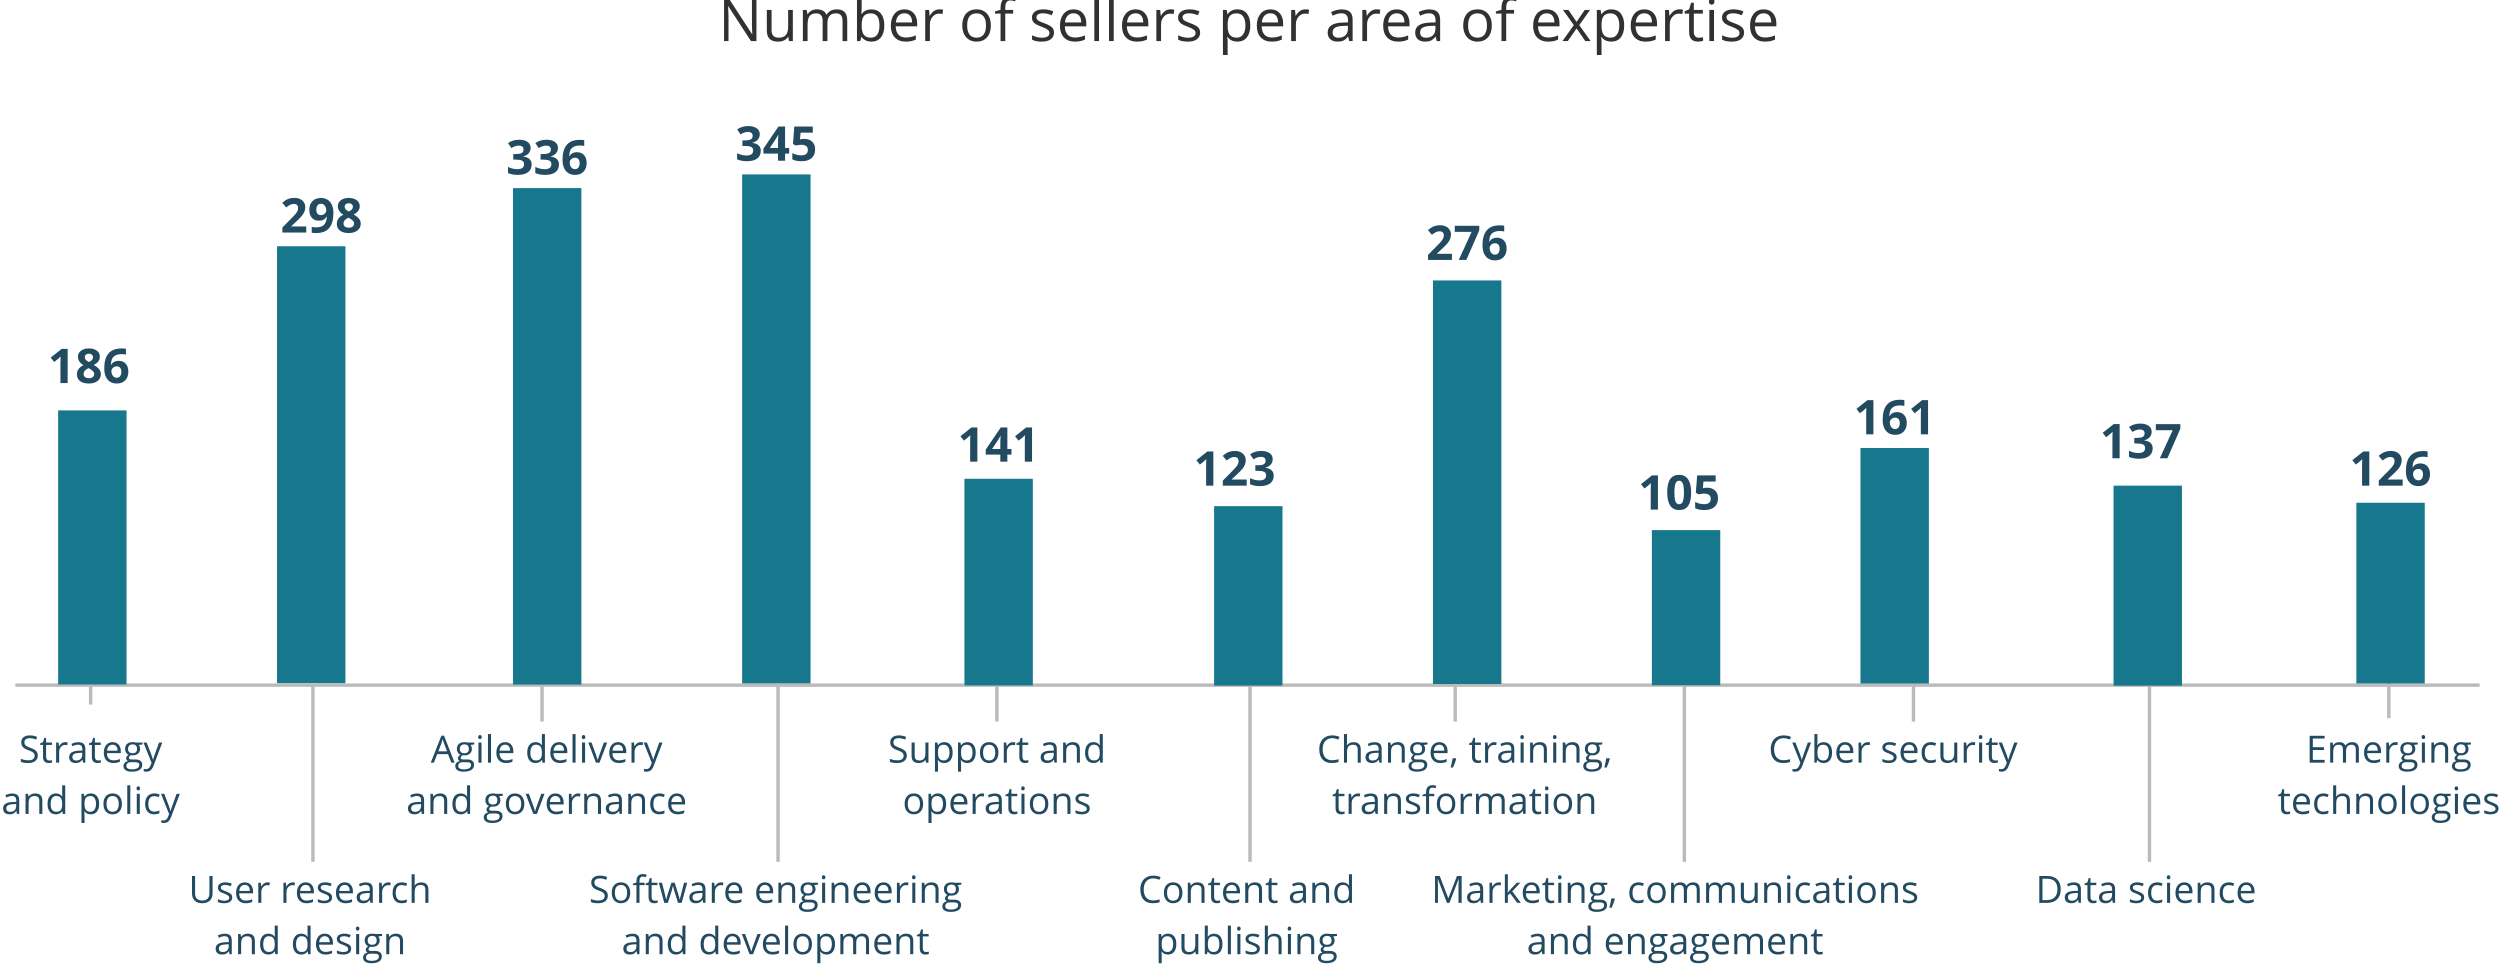
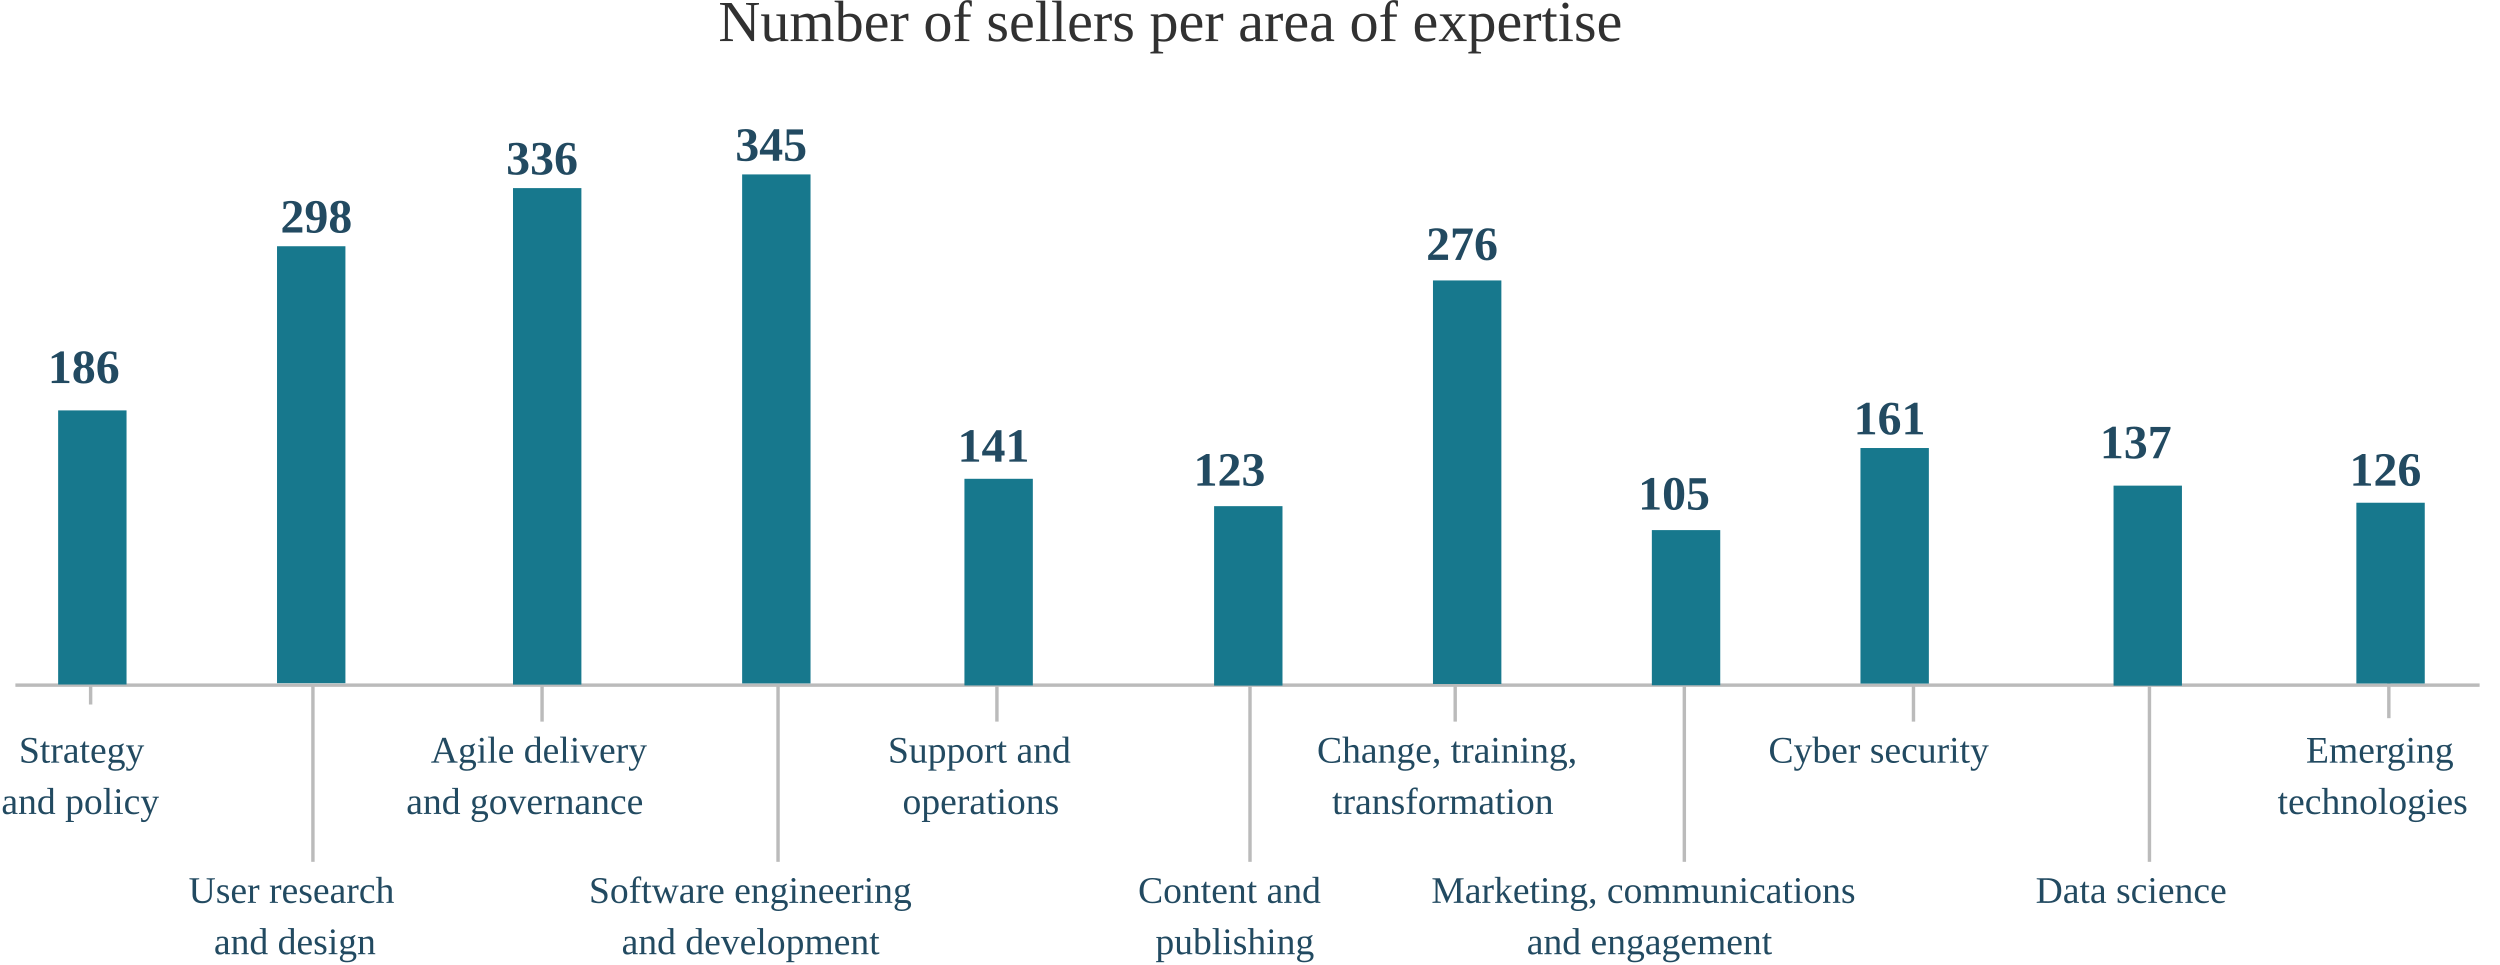
<svg xmlns="http://www.w3.org/2000/svg" width="731" height="282" viewBox="0 0 731 282">
  <g fill="none" fill-rule="evenodd">
-     <text fill="#224A61" font-family="OpenSans, Open Sans" font-size="11" transform="translate(-4 -6)">
+     <text fill="#224A61" font-size="11" transform="translate(-4 -6)">
      <tspan x="9.534" y="229">Strategy </tspan>
      <tspan x="4.402" y="244">and policy</tspan>
    </text>
-     <text fill="#224A61" font-family="OpenSans, Open Sans" font-size="11" transform="translate(-4 -6)">
+     <text fill="#224A61" font-size="11" transform="translate(-4 -6)">
      <tspan x="59.14" y="270">User research </tspan>
      <tspan x="66.552" y="285">and design</tspan>
    </text>
-     <text fill="#224A61" font-family="OpenSans, Open Sans" font-size="11" transform="translate(-4 -6)">
+     <text fill="#224A61" font-size="11" transform="translate(-4 -6)">
      <tspan x="129.957" y="229">Agile delivery </tspan>
      <tspan x="122.784" y="244">and governance</tspan>
    </text>
-     <text fill="#224A61" font-family="OpenSans, Open Sans" font-size="11" transform="translate(-4 -6)">
+     <text fill="#224A61" font-size="11" transform="translate(-4 -6)">
      <tspan x="176.21" y="270">Software engineering </tspan>
      <tspan x="185.758" y="285">and development</tspan>
    </text>
-     <text fill="#224A61" font-family="OpenSans, Open Sans" font-size="11" transform="translate(-4 -6)">
+     <text fill="#224A61" font-size="11" transform="translate(-4 -6)">
      <tspan x="263.635" y="229">Support and </tspan>
      <tspan x="267.886" y="244">operations</tspan>
    </text>
-     <text fill="#224A61" font-family="OpenSans, Open Sans" font-size="11" transform="translate(-4 -6)">
+     <text fill="#224A61" font-size="11" transform="translate(-4 -6)">
      <tspan x="336.767" y="270">Content and </tspan>
      <tspan x="341.834" y="285">publishing</tspan>
    </text>
-     <text fill="#224A61" font-family="OpenSans, Open Sans" font-size="11" transform="translate(-4 -6)">
+     <text fill="#224A61" font-size="11" transform="translate(-4 -6)">
      <tspan x="389.084" y="229">Change, training, </tspan>
      <tspan x="393.499" y="244">transformation</tspan>
    </text>
-     <text fill="#224A61" font-family="OpenSans, Open Sans" font-size="11" transform="translate(-4 -6)">
+     <text fill="#224A61" font-size="11" transform="translate(-4 -6)">
      <tspan x="422.528" y="270">Marketing, communications </tspan>
      <tspan x="450.421" y="285">and engagement</tspan>
    </text>
-     <text fill="#224A61" font-family="OpenSans, Open Sans" font-size="11" transform="translate(-4 -6)">
+     <text fill="#224A61" font-size="11" transform="translate(-4 -6)">
      <tspan x="521.089" y="229">Cyber security</tspan>
    </text>
-     <text fill="#224A61" font-family="OpenSans, Open Sans" font-size="11" transform="translate(-4 -6)">
+     <text fill="#224A61" font-size="11" transform="translate(-4 -6)">
      <tspan x="599.216" y="270">Data science</tspan>
    </text>
-     <text fill="#224A61" font-family="OpenSans, Open Sans" font-size="11" transform="translate(-4 -6)">
+     <text fill="#224A61" font-size="11" transform="translate(-4 -6)">
      <tspan x="678.268" y="229">Emerging </tspan>
      <tspan x="669.967" y="244">technologies</tspan>
    </text>
    <path stroke="#BBB" stroke-linecap="square" d="M26.5 199.5v6m132-5v10m133-10v10m134-10v10m134-10v10m139-11v10m-206-9v51m-127-51v51m-138-51v51m-136-51v51m537-51v51m96.038-51.167H5" />
    <path fill="#17788D" fill-rule="nonzero" d="M17 193.983v6.167h20V120H17v73.983zm133-89.498v95.693h20V55h-20v49.485zm67 5.622v89.724h20V51h-20v59.107zm-136 6.635v83.02h20V72H81v44.742zm274 72.278v11.451h20V148h-20v41.02zm64-54.233v65.219h20V82h-20v52.787zm125 35.419v29.67h20V131h-20v39.206zm-262 27.266v2.947h20V140h-20v57.472zm336-19.956v22.974h20V142h-20v35.516zm71 21.227v1.111h20V147h-20v51.743zm-206-1.801v3.43h20V155h-20v41.942z" />
-     <text fill="#224A61" font-family="OpenSans-Bold, Open Sans" font-size="14" font-weight="bold" transform="translate(-4 -6)">
+     <text fill="#224A61" font-size="14" font-weight="bold" transform="translate(-4 -6)">
      <tspan x="18" y="118">186</tspan>
    </text>
-     <text fill="#224A61" font-family="OpenSans-Bold, Open Sans" font-size="14" font-weight="bold" transform="translate(-4 -6)">
+     <text fill="#224A61" font-size="14" font-weight="bold" transform="translate(-4 -6)">
      <tspan x="86" y="74">298</tspan>
    </text>
-     <text fill="#224A61" font-family="OpenSans-Bold, Open Sans" font-size="14" font-weight="bold" transform="translate(-4 -6)">
+     <text fill="#224A61" font-size="14" font-weight="bold" transform="translate(-4 -6)">
      <tspan x="152" y="57">336</tspan>
    </text>
-     <text fill="#224A61" font-family="OpenSans-Bold, Open Sans" font-size="14" font-weight="bold" transform="translate(-4 -6)">
+     <text fill="#224A61" font-size="14" font-weight="bold" transform="translate(-4 -6)">
      <tspan x="219" y="53">345</tspan>
    </text>
-     <text fill="#224A61" font-family="OpenSans-Bold, Open Sans" font-size="14" font-weight="bold" transform="translate(-4 -6)">
+     <text fill="#224A61" font-size="14" font-weight="bold" transform="translate(-4 -6)">
      <tspan x="284" y="141">141</tspan>
    </text>
-     <text fill="#224A61" font-family="OpenSans-Bold, Open Sans" font-size="14" font-weight="bold" transform="translate(-4 -6)">
+     <text fill="#224A61" font-size="14" font-weight="bold" transform="translate(-4 -6)">
      <tspan x="353" y="148">123</tspan>
    </text>
-     <text fill="#224A61" font-family="OpenSans-Bold, Open Sans" font-size="14" font-weight="bold" transform="translate(-4 -6)">
+     <text fill="#224A61" font-size="14" font-weight="bold" transform="translate(-4 -6)">
      <tspan x="421" y="82">276</tspan>
    </text>
-     <text fill="#224A61" font-family="OpenSans-Bold, Open Sans" font-size="14" font-weight="bold" transform="translate(-4 -6)">
+     <text fill="#224A61" font-size="14" font-weight="bold" transform="translate(-4 -6)">
      <tspan x="483" y="155">105</tspan>
    </text>
-     <text fill="#224A61" font-family="OpenSans-Bold, Open Sans" font-size="14" font-weight="bold" transform="translate(-4 -6)">
+     <text fill="#224A61" font-size="14" font-weight="bold" transform="translate(-4 -6)">
      <tspan x="546" y="133">161</tspan>
    </text>
-     <text fill="#224A61" font-family="OpenSans-Bold, Open Sans" font-size="14" font-weight="bold" transform="translate(-4 -6)">
+     <text fill="#224A61" font-size="14" font-weight="bold" transform="translate(-4 -6)">
      <tspan x="618" y="140">137</tspan>
    </text>
-     <text fill="#224A61" font-family="OpenSans-Bold, Open Sans" font-size="14" font-weight="bold" transform="translate(-4 -6)">
+     <text fill="#224A61" font-size="14" font-weight="bold" transform="translate(-4 -6)">
      <tspan x="691" y="148">126</tspan>
    </text>
-     <text fill="#313131" font-family="OpenSans, Open Sans" font-size="17" transform="translate(-4 -6)">
+     <text fill="#313131" font-size="17" transform="translate(-4 -6)">
      <tspan x="214.043" y="18">Number of sellers per area of expertise</tspan>
    </text>
  </g>
</svg>
